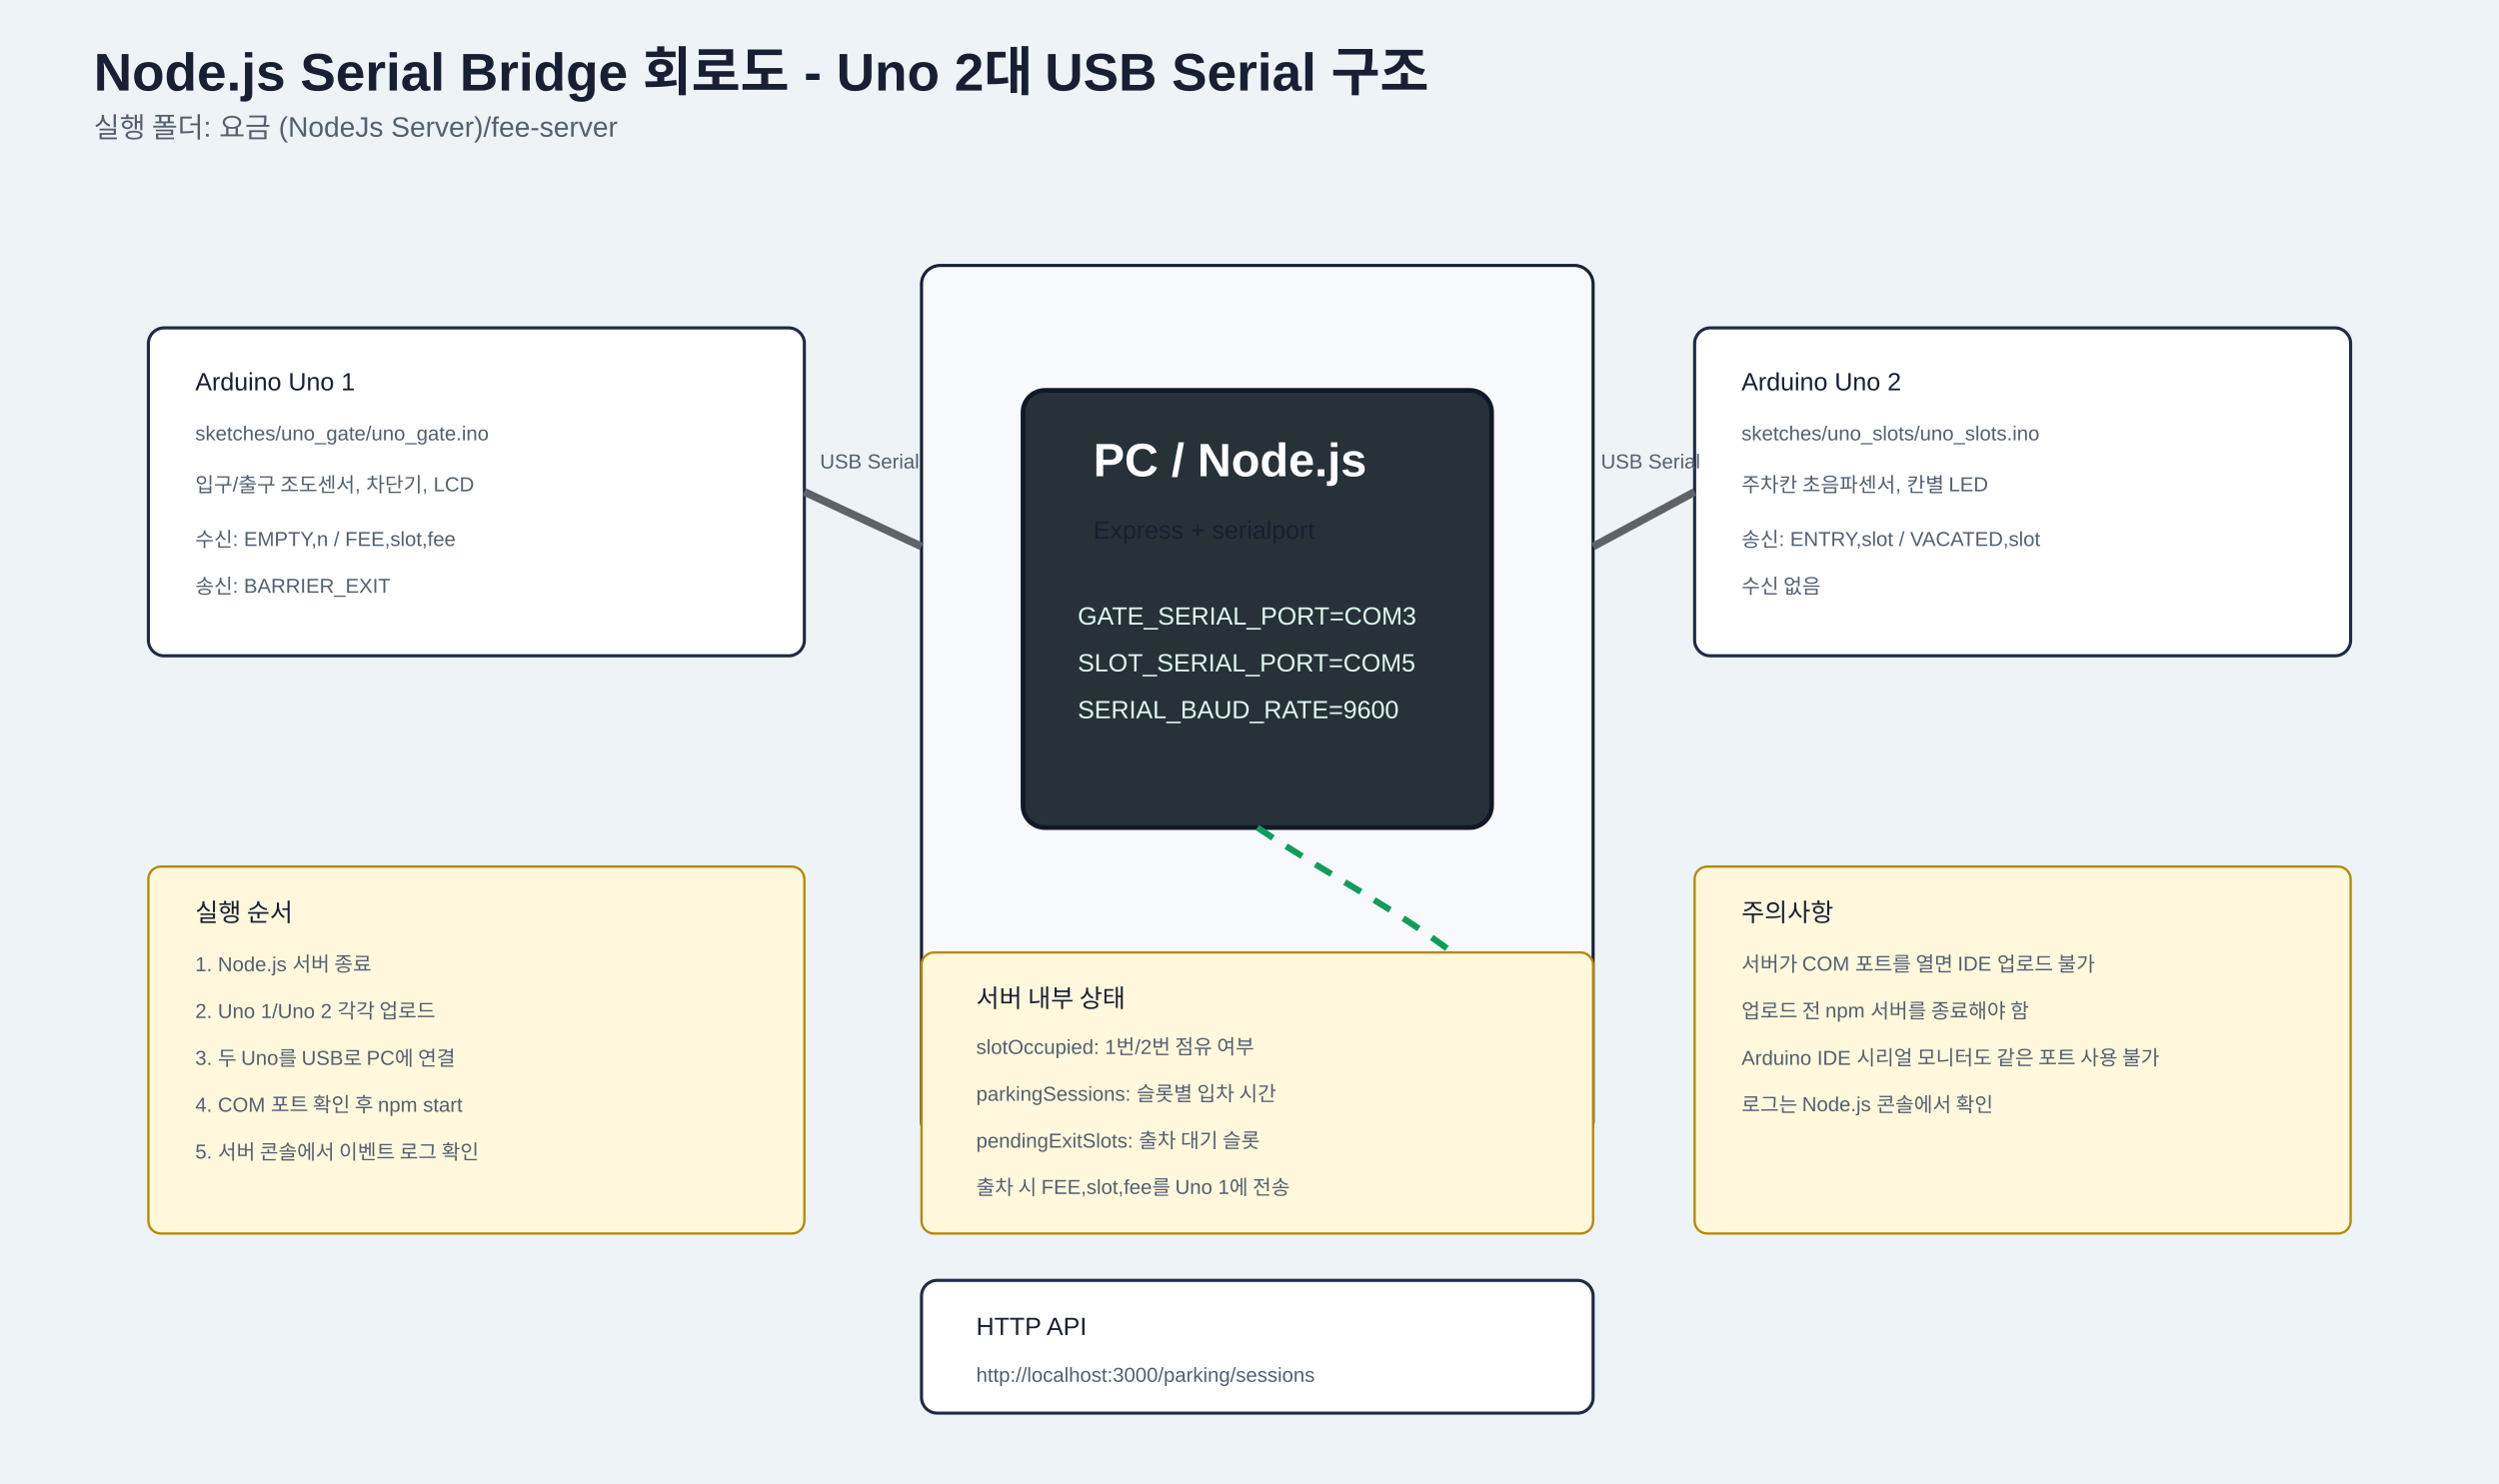
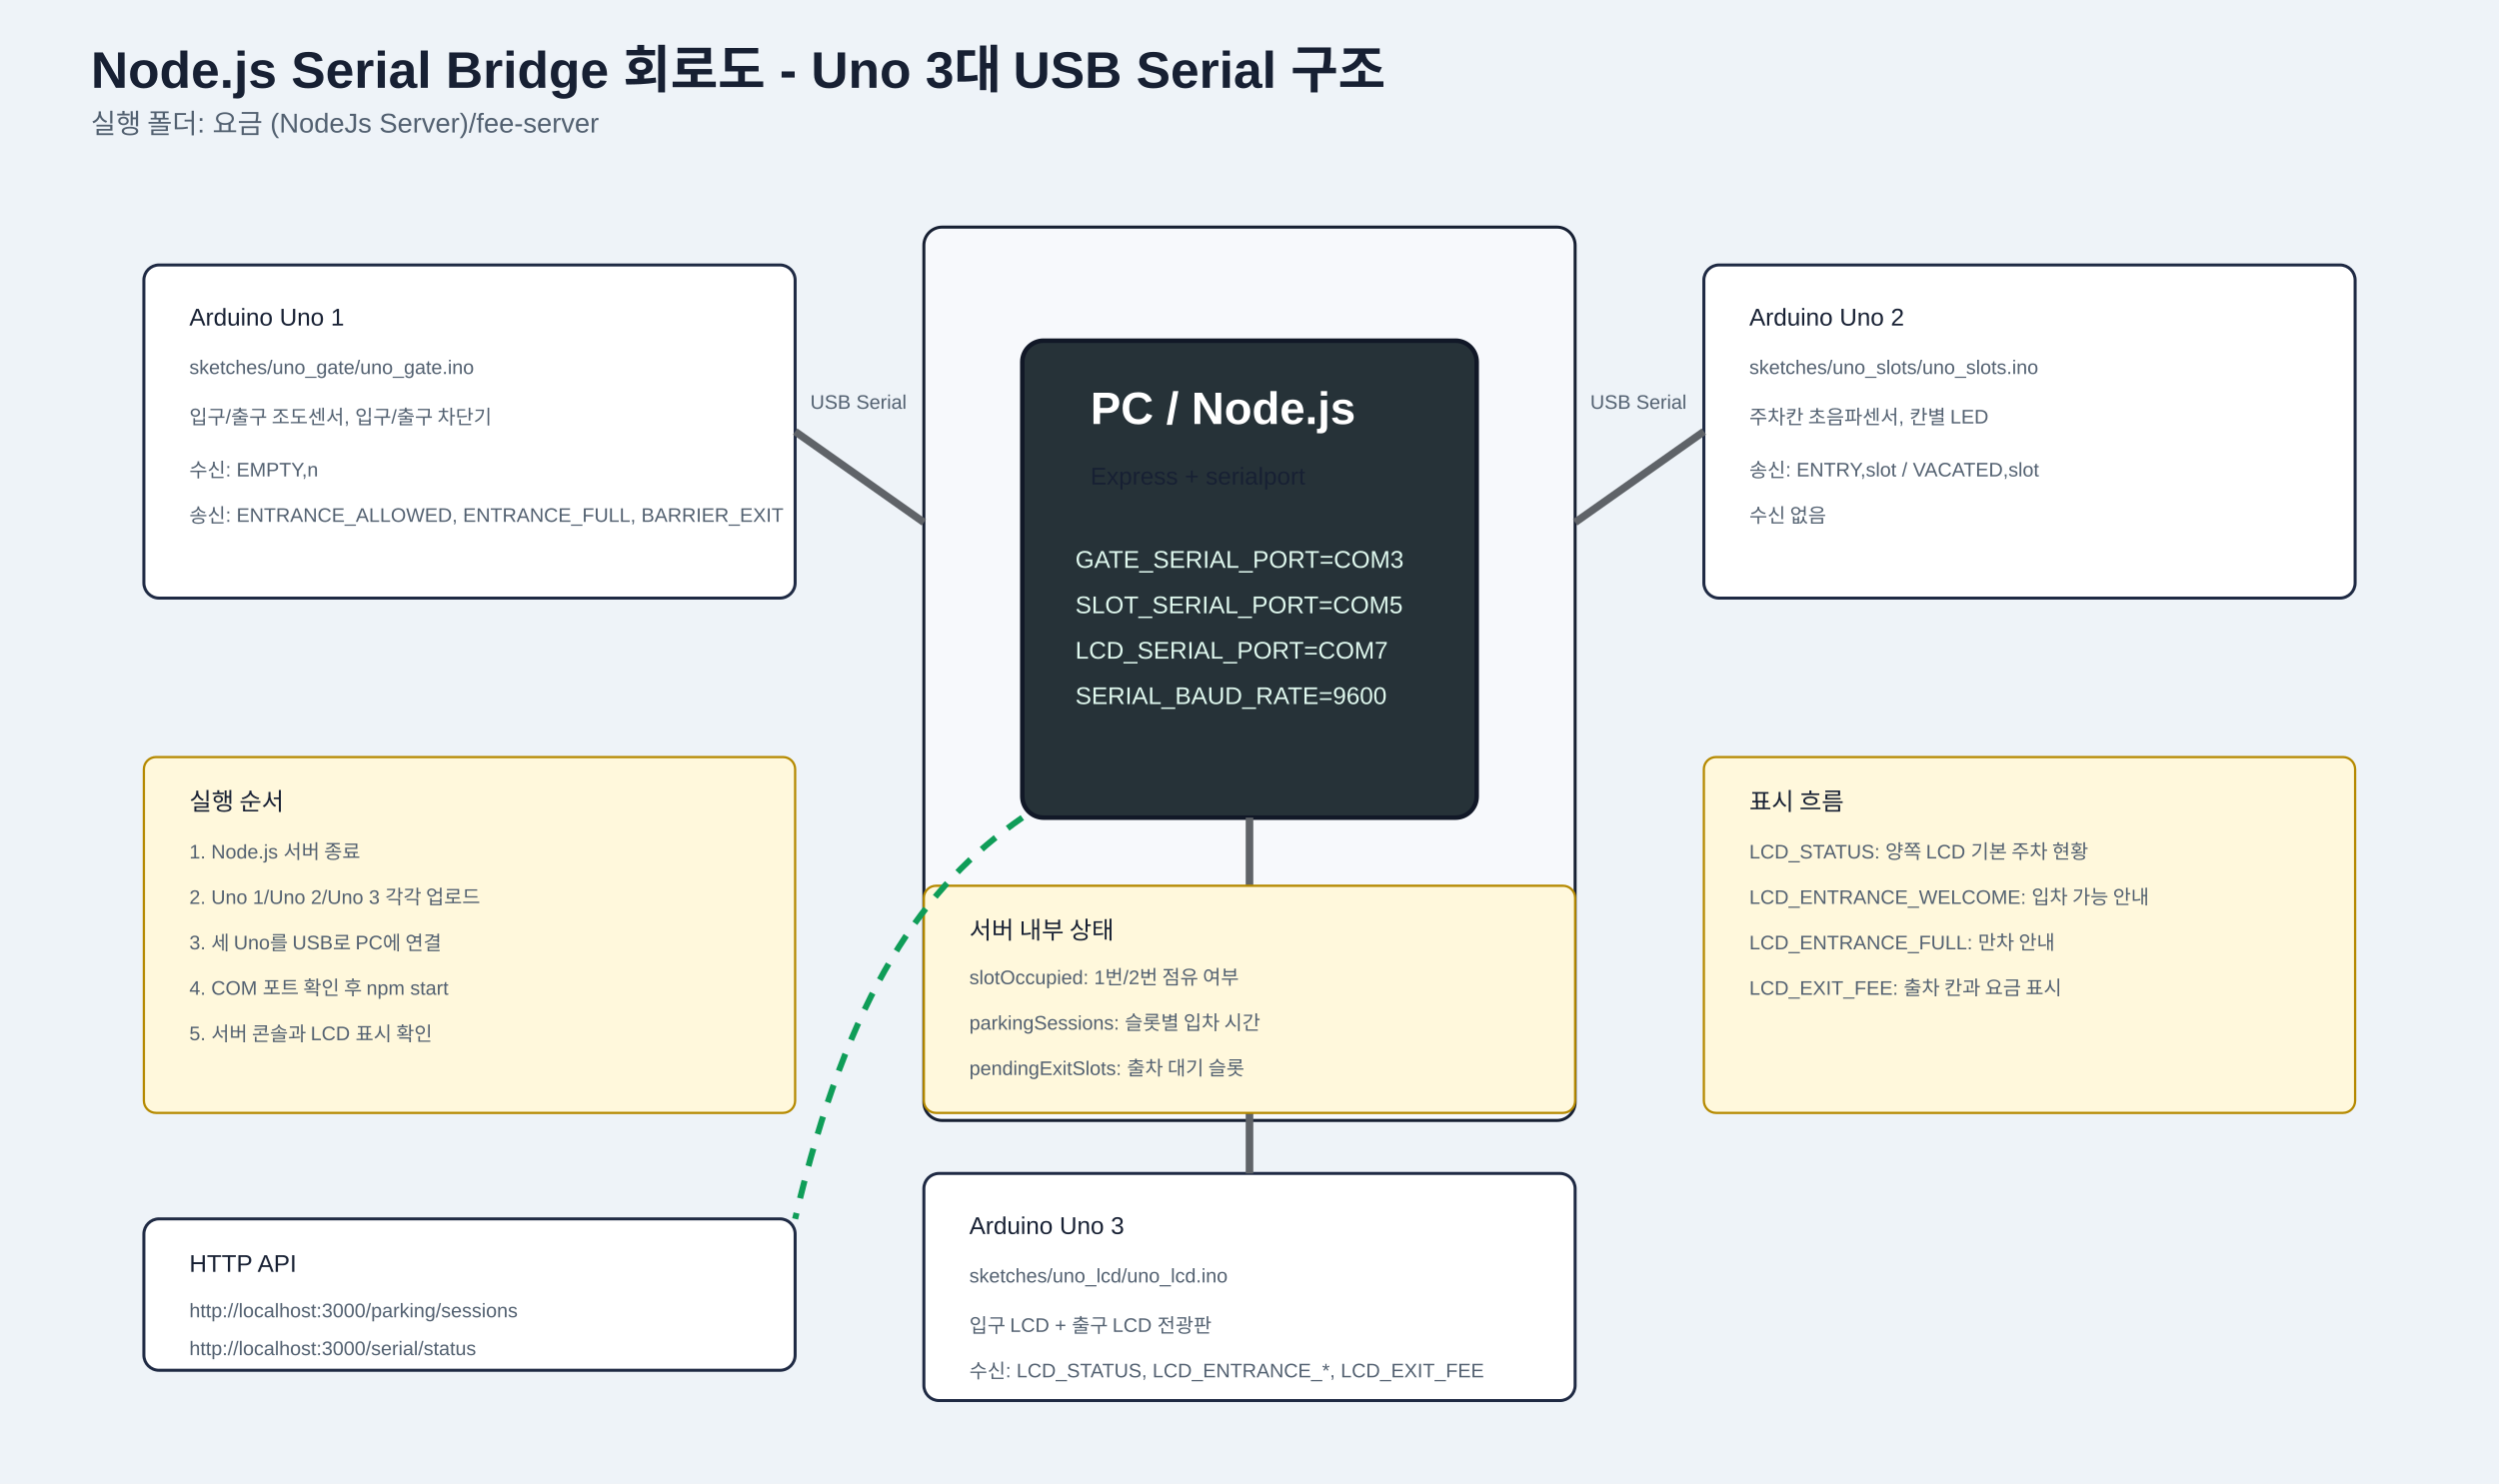
- <svg xmlns="http://www.w3.org/2000/svg" width="1600" height="950" viewBox="0 0 1600 950">
+ <svg xmlns="http://www.w3.org/2000/svg" width="1650" height="980" viewBox="0 0 1650 980">
  <style>
    .title { font: 700 34px Arial, sans-serif; fill: #172033; }
    .subtitle { font: 18px Arial, sans-serif; fill: #526070; }
    .label { font: 16px Arial, sans-serif; fill: #172033; }
    .small { font: 13px Arial, sans-serif; fill: #526070; }
    .box { fill: #f7f9fc; stroke: #172033; stroke-width: 2; rx: 12; }
    .module { fill: #ffffff; stroke: #1f2a44; stroke-width: 2; rx: 10; }
    .note { fill: #fff8dc; stroke: #b58900; stroke-width: 1.5; rx: 8; }
    .wireUsb { stroke: #5f6368; stroke-width: 5; fill: none; }
    .wireApi { stroke: #0f9d58; stroke-width: 4; fill: none; stroke-dasharray: 12 10; }
  </style>
-   <rect width="1600" height="950" fill="#eef3f8" />
-   <text x="60" y="58" class="title">Node.js Serial Bridge 회로도 - Uno 2대 USB Serial 구조</text>
+   <rect width="1650" height="980" fill="#eef3f8" />
+   <text x="60" y="58" class="title">Node.js Serial Bridge 회로도 - Uno 3대 USB Serial 구조</text>
  <text x="60" y="88" class="subtitle">실행 폴더: 요금 (NodeJs Server)/fee-server</text>
-   <rect x="590" y="170" width="430" height="560" class="box" />
-   <rect x="655" y="250" width="300" height="280" fill="#263238" stroke="#111827" stroke-width="3" rx="14" />
-   <text x="700" y="305" font-family="Arial" font-size="30" font-weight="700" fill="#fff">PC / Node.js</text>
-   <text x="700" y="345" class="label" fill="#dff8ee">Express + serialport</text>
-   <text x="690" y="400" font-family="Arial" font-size="16" fill="#dff8ee">GATE_SERIAL_PORT=COM3</text>
-   <text x="690" y="430" font-family="Arial" font-size="16" fill="#dff8ee">SLOT_SERIAL_PORT=COM5</text>
-   <text x="690" y="460" font-family="Arial" font-size="16" fill="#dff8ee">SERIAL_BAUD_RATE=9600</text>
-   <rect x="95" y="210" width="420" height="210" class="module" />
-   <text x="125" y="250" class="label">Arduino Uno 1</text>
-   <text x="125" y="282" class="small">sketches/uno_gate/uno_gate.ino</text>
-   <text x="125" y="315" class="small">입구/출구 조도센서, 차단기, LCD</text>
-   <text x="125" y="350" class="small">수신: EMPTY,n / FEE,slot,fee</text>
-   <text x="125" y="380" class="small">송신: BARRIER_EXIT</text>
-   <path d="M515 315 L590 350" class="wireUsb" />
-   <text x="525" y="300" class="small">USB Serial</text>
-   <rect x="1085" y="210" width="420" height="210" class="module" />
-   <text x="1115" y="250" class="label">Arduino Uno 2</text>
-   <text x="1115" y="282" class="small">sketches/uno_slots/uno_slots.ino</text>
-   <text x="1115" y="315" class="small">주차칸 초음파센서, 칸별 LED</text>
-   <text x="1115" y="350" class="small">송신: ENTRY,slot / VACATED,slot</text>
-   <text x="1115" y="380" class="small">수신 없음</text>
-   <path d="M1020 350 L1085 315" class="wireUsb" />
-   <text x="1025" y="300" class="small">USB Serial</text>
-   <rect x="590" y="610" width="430" height="180" class="note" />
-   <text x="625" y="645" class="label">서버 내부 상태</text>
-   <text x="625" y="675" class="small">slotOccupied: 1번/2번 점유 여부</text>
-   <text x="625" y="705" class="small">parkingSessions: 슬롯별 입차 시간</text>
-   <text x="625" y="735" class="small">pendingExitSlots: 출차 대기 슬롯</text>
-   <text x="625" y="765" class="small">출차 시 FEE,slot,fee를 Uno 1에 전송</text>
-   <rect x="95" y="555" width="420" height="235" class="note" />
-   <text x="125" y="590" class="label">실행 순서</text>
-   <text x="125" y="622" class="small">1. Node.js 서버 종료</text>
-   <text x="125" y="652" class="small">2. Uno 1/Uno 2 각각 업로드</text>
-   <text x="125" y="682" class="small">3. 두 Uno를 USB로 PC에 연결</text>
-   <text x="125" y="712" class="small">4. COM 포트 확인 후 npm start</text>
-   <text x="125" y="742" class="small">5. 서버 콘솔에서 이벤트 로그 확인</text>
-   <rect x="1085" y="555" width="420" height="235" class="note" />
-   <text x="1115" y="590" class="label">주의사항</text>
-   <text x="1115" y="622" class="small">서버가 COM 포트를 열면 IDE 업로드 불가</text>
-   <text x="1115" y="652" class="small">업로드 전 npm 서버를 종료해야 함</text>
-   <text x="1115" y="682" class="small">Arduino IDE 시리얼 모니터도 같은 포트 사용 불가</text>
-   <text x="1115" y="712" class="small">로그는 Node.js 콘솔에서 확인</text>
-   <rect x="590" y="820" width="430" height="85" class="module" />
-   <text x="625" y="855" class="label">HTTP API</text>
-   <text x="625" y="885" class="small">http://localhost:3000/parking/sessions</text>
-   <path d="M805 530 C850 560, 890 580, 930 610" class="wireApi" />
+   <rect x="610" y="150" width="430" height="590" class="box" />
+   <rect x="675" y="225" width="300" height="315" fill="#263238" stroke="#111827" stroke-width="3" rx="14" />
+   <text x="720" y="280" font-family="Arial" font-size="30" font-weight="700" fill="#fff">PC / Node.js</text>
+   <text x="720" y="320" class="label" fill="#dff8ee">Express + serialport</text>
+   <text x="710" y="375" font-family="Arial" font-size="16" fill="#dff8ee">GATE_SERIAL_PORT=COM3</text>
+   <text x="710" y="405" font-family="Arial" font-size="16" fill="#dff8ee">SLOT_SERIAL_PORT=COM5</text>
+   <text x="710" y="435" font-family="Arial" font-size="16" fill="#dff8ee">LCD_SERIAL_PORT=COM7</text>
+   <text x="710" y="465" font-family="Arial" font-size="16" fill="#dff8ee">SERIAL_BAUD_RATE=9600</text>
+   <rect x="95" y="175" width="430" height="220" class="module" />
+   <text x="125" y="215" class="label">Arduino Uno 1</text>
+   <text x="125" y="247" class="small">sketches/uno_gate/uno_gate.ino</text>
+   <text x="125" y="280" class="small">입구/출구 조도센서, 입구/출구 차단기</text>
+   <text x="125" y="315" class="small">수신: EMPTY,n</text>
+   <text x="125" y="345" class="small">송신: ENTRANCE_ALLOWED, ENTRANCE_FULL, BARRIER_EXIT</text>
+   <path d="M525 285 L610 345" class="wireUsb" />
+   <text x="535" y="270" class="small">USB Serial</text>
+   <rect x="1125" y="175" width="430" height="220" class="module" />
+   <text x="1155" y="215" class="label">Arduino Uno 2</text>
+   <text x="1155" y="247" class="small">sketches/uno_slots/uno_slots.ino</text>
+   <text x="1155" y="280" class="small">주차칸 초음파센서, 칸별 LED</text>
+   <text x="1155" y="315" class="small">송신: ENTRY,slot / VACATED,slot</text>
+   <text x="1155" y="345" class="small">수신 없음</text>
+   <path d="M1040 345 L1125 285" class="wireUsb" />
+   <text x="1050" y="270" class="small">USB Serial</text>
+   <rect x="610" y="775" width="430" height="150" class="module" />
+   <text x="640" y="815" class="label">Arduino Uno 3</text>
+   <text x="640" y="847" class="small">sketches/uno_lcd/uno_lcd.ino</text>
+   <text x="640" y="880" class="small">입구 LCD + 출구 LCD 전광판</text>
+   <text x="640" y="910" class="small">수신: LCD_STATUS, LCD_ENTRANCE_*, LCD_EXIT_FEE</text>
+   <path d="M825 540 L825 775" class="wireUsb" />
+   <text x="840" y="680" class="small">USB Serial</text>
+   <rect x="610" y="585" width="430" height="150" class="note" />
+   <text x="640" y="620" class="label">서버 내부 상태</text>
+   <text x="640" y="650" class="small">slotOccupied: 1번/2번 점유 여부</text>
+   <text x="640" y="680" class="small">parkingSessions: 슬롯별 입차 시간</text>
+   <text x="640" y="710" class="small">pendingExitSlots: 출차 대기 슬롯</text>
+   <rect x="95" y="500" width="430" height="235" class="note" />
+   <text x="125" y="535" class="label">실행 순서</text>
+   <text x="125" y="567" class="small">1. Node.js 서버 종료</text>
+   <text x="125" y="597" class="small">2. Uno 1/Uno 2/Uno 3 각각 업로드</text>
+   <text x="125" y="627" class="small">3. 세 Uno를 USB로 PC에 연결</text>
+   <text x="125" y="657" class="small">4. COM 포트 확인 후 npm start</text>
+   <text x="125" y="687" class="small">5. 서버 콘솔과 LCD 표시 확인</text>
+   <rect x="1125" y="500" width="430" height="235" class="note" />
+   <text x="1155" y="535" class="label">표시 흐름</text>
+   <text x="1155" y="567" class="small">LCD_STATUS: 양쪽 LCD 기본 주차 현황</text>
+   <text x="1155" y="597" class="small">LCD_ENTRANCE_WELCOME: 입차 가능 안내</text>
+   <text x="1155" y="627" class="small">LCD_ENTRANCE_FULL: 만차 안내</text>
+   <text x="1155" y="657" class="small">LCD_EXIT_FEE: 출차 칸과 요금 표시</text>
+   <rect x="95" y="805" width="430" height="100" class="module" />
+   <text x="125" y="840" class="label">HTTP API</text>
+   <text x="125" y="870" class="small">http://localhost:3000/parking/sessions</text>
+   <text x="125" y="895" class="small">http://localhost:3000/serial/status</text>
+   <path d="M675 540 C610 585, 560 655, 525 805" class="wireApi" />
</svg>
